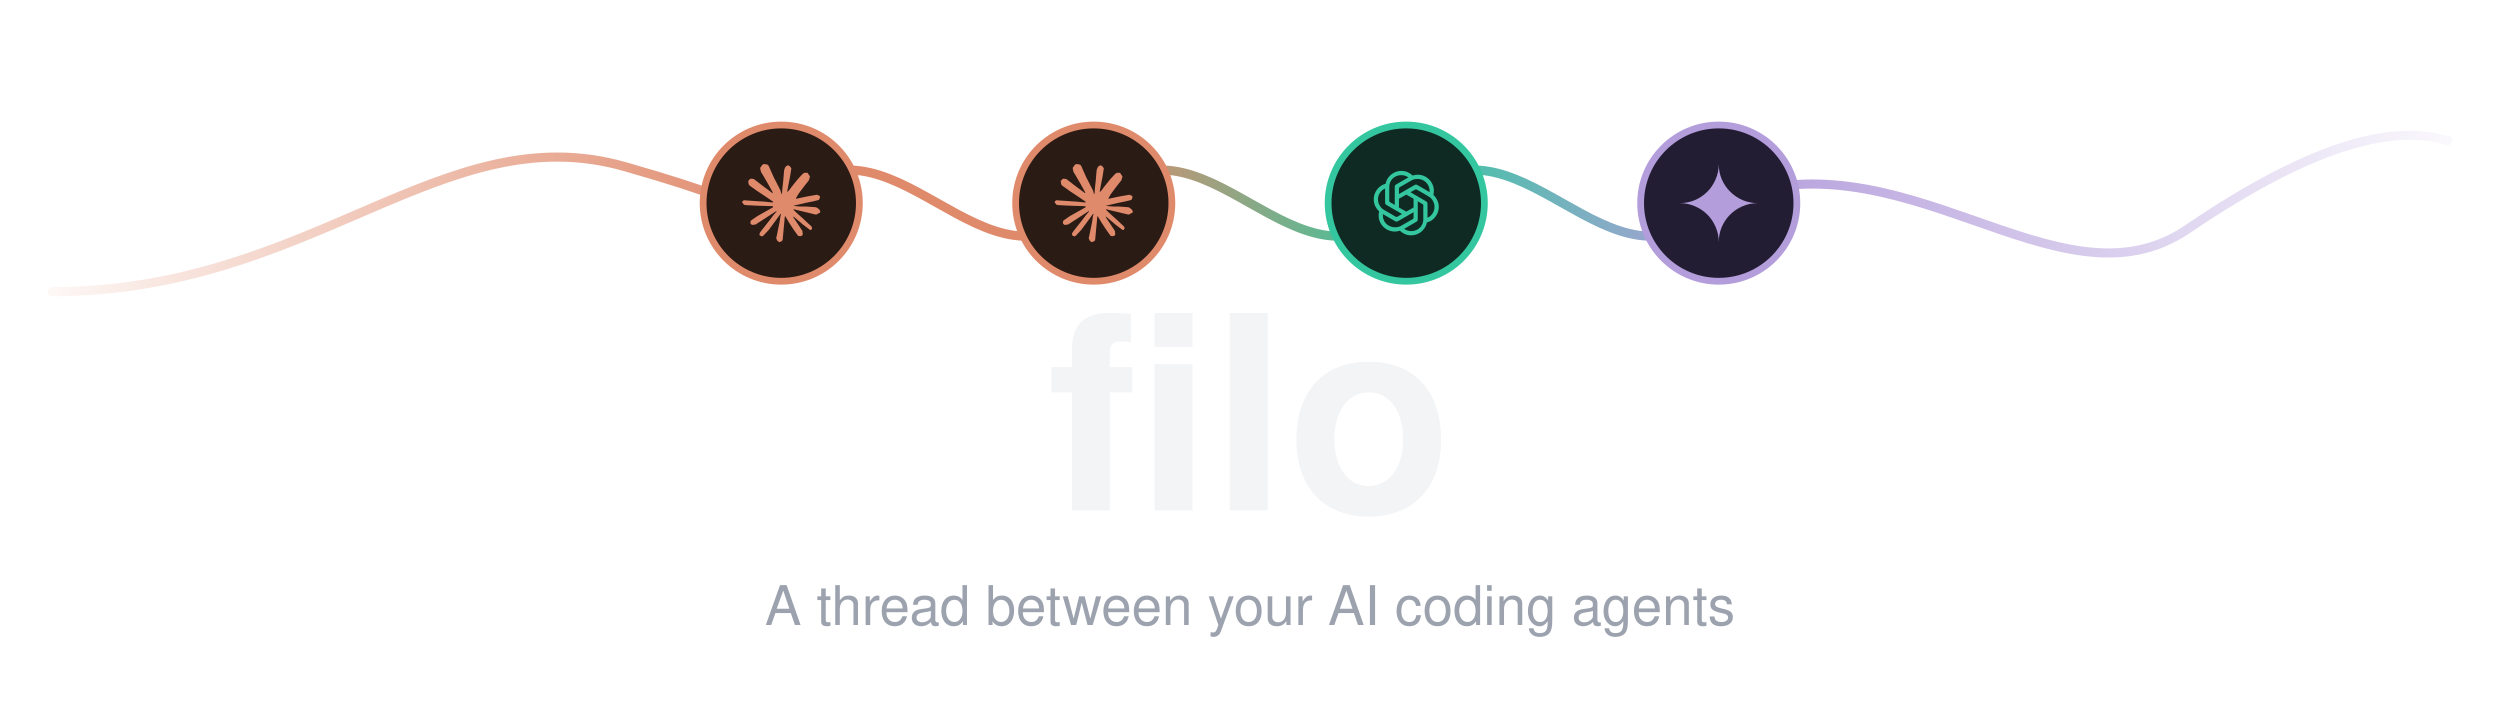
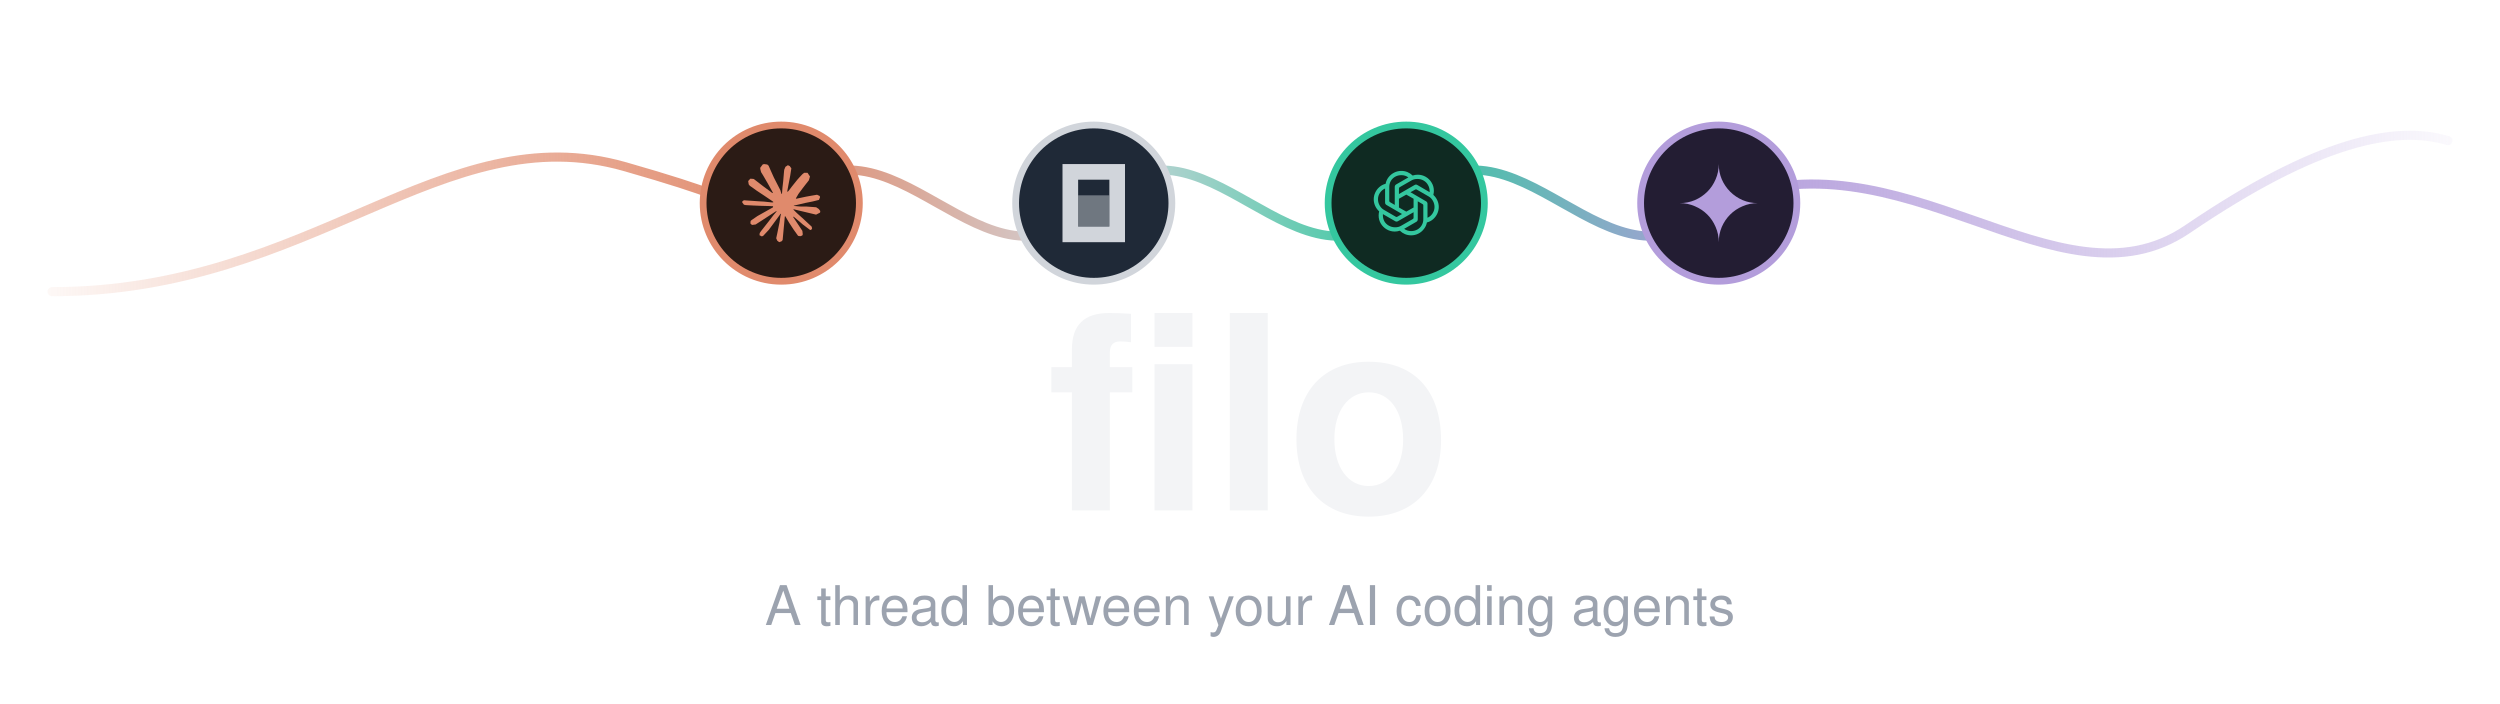
<svg xmlns="http://www.w3.org/2000/svg" viewBox="0 0 960 270" width="960" height="270" role="img" aria-labelledby="t d">
  <defs>
    <linearGradient id="thread" gradientUnits="userSpaceOnUse" x1="0" y1="0" x2="960" y2="0">
      <stop offset="0" stop-color="#E08A6C" stop-opacity="0" />
      <stop offset="0.312" stop-color="#E08A6C" />
-       <stop offset="0.438" stop-color="#E08A6C" />
+       <stop offset="0.438" stop-color="#d1d5db" />
      <stop offset="0.562" stop-color="#34C79F" />
      <stop offset="0.688" stop-color="#B39DDB" />
      <stop offset="1" stop-color="#B39DDB" stop-opacity="0" />
    </linearGradient>
  </defs>
  <path d="M 20,112 C 120,112 170,44 240,64 S 262,78 300,78 C 342,34 378,122 420,78 C 462,34 498,122 540,78 C 582,34 618,122 660,78 C 730,48 790,122 840,88 S 920,48 940,54" fill="none" stroke="url(#thread)" stroke-width="3.5" stroke-linecap="round" />
  <circle cx="300" cy="78" r="30" fill="#2b1b15" stroke="#E08A6C" stroke-width="2.6" />
  <path transform="translate(285,63) scale(1.25)" d="m4.714 15.956 4.717-2.647.079-.231-.079-.128h-.231l-.789-.049-2.696-.073-2.337-.097-2.265-.121-.571-.121-.534-.704.055-.352.48-.322.686.061 1.518.103 2.277.158 1.651.097 2.447.255h.389l.055-.158-.134-.097-.103-.097L6.973 9.836l-2.55-1.688-1.336-.971-.723-.492-.364-.461-.158-1.008.656-.723.88.061.225.061.892.686 1.906 1.475 2.489 1.834.364.303.146-.103.018-.073-.164-.273-1.354-2.447-1.445-2.489-.643-1.032-.17-.619c-.061-.255-.103-.467-.103-.729L6.287.134 6.7 0l.996.134.419.364.619 1.415 1.002 2.228 1.554 3.03.455.898.243.832.091.255h.158v-.146l.128-1.706.237-2.095.231-2.696.079-.759.376-.911.747-.492.583.279.48.686-.067.443-.285 1.852-.559 2.902-.364 1.943h.212l.243-.243.984-1.305 1.651-2.064.729-.82.85-.905.546-.431h1.032l.759 1.129-.34 1.166-1.062 1.348-.88 1.141-1.263 1.7-.789 1.36.073.109.188-.018 2.853-.607 1.542-.279 1.84-.316.832.389.091.395-.328.807-1.967.486-2.307.461-3.436.814-.043.03.049.061 1.548.146.662.036h1.621l3.018.225.789.522.474.638-.079.486-1.214.619-1.639-.389-3.825-.911-1.311-.328h-.182v.109l1.093 1.069 2.003 1.809 2.507 2.331.128.577-.322.455-.34-.049-2.204-1.657-.85-.747-1.925-1.621h-.128v.17l.443.65 2.344 3.521.121 1.081-.17.352-.607.212-.668-.121-1.372-1.925L14.38 17.959l-1.141-1.943-.14.079-.674 7.255-.316.37-.729.279-.607-.461-.322-.747.322-1.475.389-1.925.316-1.53.285-1.9.17-.631-.012-.043-.14.018-1.433 1.967-2.18 2.945-1.724 1.846-.413.164-.716-.37.067-.662.401-.589 2.386-3.036 1.439-1.882.929-1.087-.006-.158h-.055l-6.338 4.116-1.129.146-.486-.455.061-.747.231-.243 1.906-1.311Z" fill="#E08A6C" />
-   <circle cx="420" cy="78" r="30" fill="#2b1b15" stroke="#E08A6C" stroke-width="2.6" />
-   <path transform="translate(405,63) scale(1.25)" d="m4.714 15.956 4.717-2.647.079-.231-.079-.128h-.231l-.789-.049-2.696-.073-2.337-.097-2.265-.121-.571-.121-.534-.704.055-.352.48-.322.686.061 1.518.103 2.277.158 1.651.097 2.447.255h.389l.055-.158-.134-.097-.103-.097L6.973 9.836l-2.55-1.688-1.336-.971-.723-.492-.364-.461-.158-1.008.656-.723.88.061.225.061.892.686 1.906 1.475 2.489 1.834.364.303.146-.103.018-.073-.164-.273-1.354-2.447-1.445-2.489-.643-1.032-.17-.619c-.061-.255-.103-.467-.103-.729L6.287.134 6.7 0l.996.134.419.364.619 1.415 1.002 2.228 1.554 3.03.455.898.243.832.091.255h.158v-.146l.128-1.706.237-2.095.231-2.696.079-.759.376-.911.747-.492.583.279.48.686-.067.443-.285 1.852-.559 2.902-.364 1.943h.212l.243-.243.984-1.305 1.651-2.064.729-.82.85-.905.546-.431h1.032l.759 1.129-.34 1.166-1.062 1.348-.88 1.141-1.263 1.7-.789 1.36.073.109.188-.018 2.853-.607 1.542-.279 1.84-.316.832.389.091.395-.328.807-1.967.486-2.307.461-3.436.814-.043.03.049.061 1.548.146.662.036h1.621l3.018.225.789.522.474.638-.079.486-1.214.619-1.639-.389-3.825-.911-1.311-.328h-.182v.109l1.093 1.069 2.003 1.809 2.507 2.331.128.577-.322.455-.34-.049-2.204-1.657-.85-.747-1.925-1.621h-.128v.17l.443.65 2.344 3.521.121 1.081-.17.352-.607.212-.668-.121-1.372-1.925L14.38 17.959l-1.141-1.943-.14.079-.674 7.255-.316.37-.729.279-.607-.461-.322-.747.322-1.475.389-1.925.316-1.53.285-1.9.17-.631-.012-.043-.14.018-1.433 1.967-2.18 2.945-1.724 1.846-.413.164-.716-.37.067-.662.401-.589 2.386-3.036 1.439-1.882.929-1.087-.006-.158h-.055l-6.338 4.116-1.129.146-.486-.455.061-.747.231-.243 1.906-1.311Z" fill="#E08A6C" />
+   <circle cx="420" cy="78" r="30" fill="#1f2937" stroke="#d1d5db" stroke-width="2.6" />
+   <g transform="translate(408.000,63) scale(0.09375) translate(-128,-96)">
+     <path fill-rule="evenodd" clip-rule="evenodd" d="M384 416H128V96H384V416ZM320 160H192V352H320V160Z" fill="#d1d5db" />
+     <path d="M320 224V352H192V224H320Z" fill="#d1d5db" fill-opacity="0.45" />
+   </g>
  <circle cx="540" cy="78" r="30" fill="#0f2a22" stroke="#34C79F" stroke-width="2.6" />
  <path transform="translate(525,63) scale(1.5)" d="M11.248 18.25q-.825 0-1.568-.314a4.3 4.3 0 0 1-1.32-.874 4 4 0 0 1-1.304.214 4 4 0 0 1-2.046-.544 4.27 4.27 0 0 1-1.518-1.485 4 4 0 0 1-.56-2.095q0-.48.131-1.04A4.4 4.4 0 0 1 2.04 10.71a4.07 4.07 0 0 1 .017-3.4 4.2 4.2 0 0 1 1.056-1.418 3.8 3.8 0 0 1 1.6-.842 3.9 3.9 0 0 1 .76-1.683q.593-.759 1.451-1.188a4.04 4.04 0 0 1 1.832-.429q.825 0 1.567.313.742.314 1.32.875a4 4 0 0 1 1.304-.215q1.106 0 2.046.545a4.14 4.14 0 0 1 1.501 1.485q.578.941.578 2.095 0 .48-.132 1.04.66.61 1.023 1.419.363.792.363 1.666 0 .892-.38 1.717a4.3 4.3 0 0 1-1.072 1.435 3.8 3.8 0 0 1-1.584.825 3.8 3.8 0 0 1-.775 1.683 4.06 4.06 0 0 1-1.436 1.188 4.04 4.04 0 0 1-1.832.429m-4.076-2.062q.825 0 1.435-.347l3.103-1.782a.36.36 0 0 0 .164-.313v-1.42L7.881 14.62a.67.67 0 0 1-.726 0l-3.118-1.798a.5.5 0 0 1-.017.115v.198q0 .841.396 1.551.413.693 1.139 1.089a3.2 3.2 0 0 0 1.617.412m.165-2.69a.4.4 0 0 0 .181.05q.083 0 .165-.05l1.238-.71-3.977-2.31a.7.7 0 0 1-.363-.643v-3.58q-.825.362-1.32 1.122a2.9 2.9 0 0 0-.495 1.65q0 .809.413 1.55.412.743 1.072 1.123zm3.91 3.663q.875 0 1.585-.396a2.96 2.96 0 0 0 1.534-2.64v-3.564a.32.32 0 0 0-.165-.297l-1.254-.726v4.604a.7.7 0 0 1-.363.643l-3.119 1.799a3 3 0 0 0 1.783.577m.627-6.039V8.878L10.01 7.822 8.129 8.878v2.244l1.881 1.056zM7.057 5.859a.7.7 0 0 1 .363-.644l3.119-1.798a3 3 0 0 0-1.782-.578q-.874 0-1.584.396A2.96 2.96 0 0 0 6.05 4.324a3.07 3.07 0 0 0-.396 1.551v3.547q0 .199.165.314l1.237.726zm8.383 7.887q.825-.364 1.303-1.123.495-.758.495-1.65a3.15 3.15 0 0 0-.412-1.55q-.413-.743-1.073-1.123l-3.086-1.782q-.099-.065-.181-.049a.3.3 0 0 0-.165.05l-1.238.692 3.993 2.327a.6.6 0 0 1 .264.264.64.64 0 0 1 .1.363zm-3.317-8.382a.63.63 0 0 1 .726 0l3.135 1.831v-.297q0-.792-.396-1.501a2.86 2.86 0 0 0-1.105-1.155q-.71-.43-1.65-.43-.825 0-1.436.347L8.294 5.941a.36.36 0 0 0-.165.314v1.418z" fill="#34C79F" />
  <circle cx="660" cy="78" r="30" fill="#231d33" stroke="#B39DDB" stroke-width="2.6" />
  <path transform="translate(645,63) scale(1.25)" d="M11.04 19.32Q12 21.51 12 24q0-2.49.93-4.68.96-2.19 2.58-3.81t3.81-2.55Q21.51 12 24 12q-2.49 0-4.68-.93a12.3 12.3 0 0 1-3.81-2.58 12.3 12.3 0 0 1-2.58-3.81Q12 2.49 12 0q0 2.49-.96 4.68-.93 2.19-2.55 3.81a12.3 12.3 0 0 1-3.81 2.58Q2.49 12 0 12q2.49 0 4.68.96 2.19.93 3.81 2.55t2.55 3.81" fill="#B39DDB" />
  <text x="480.0" y="196" text-anchor="middle" font-family="-apple-system, 'Segoe UI', Helvetica, Arial, sans-serif" font-size="104" font-weight="800" fill="#f3f4f6">filo</text>
  <text x="480.0" y="240" text-anchor="middle" font-family="-apple-system, 'Segoe UI', Helvetica, Arial, sans-serif" font-size="21" fill="#9ca3af">A thread between your AI coding agents</text>
</svg>
